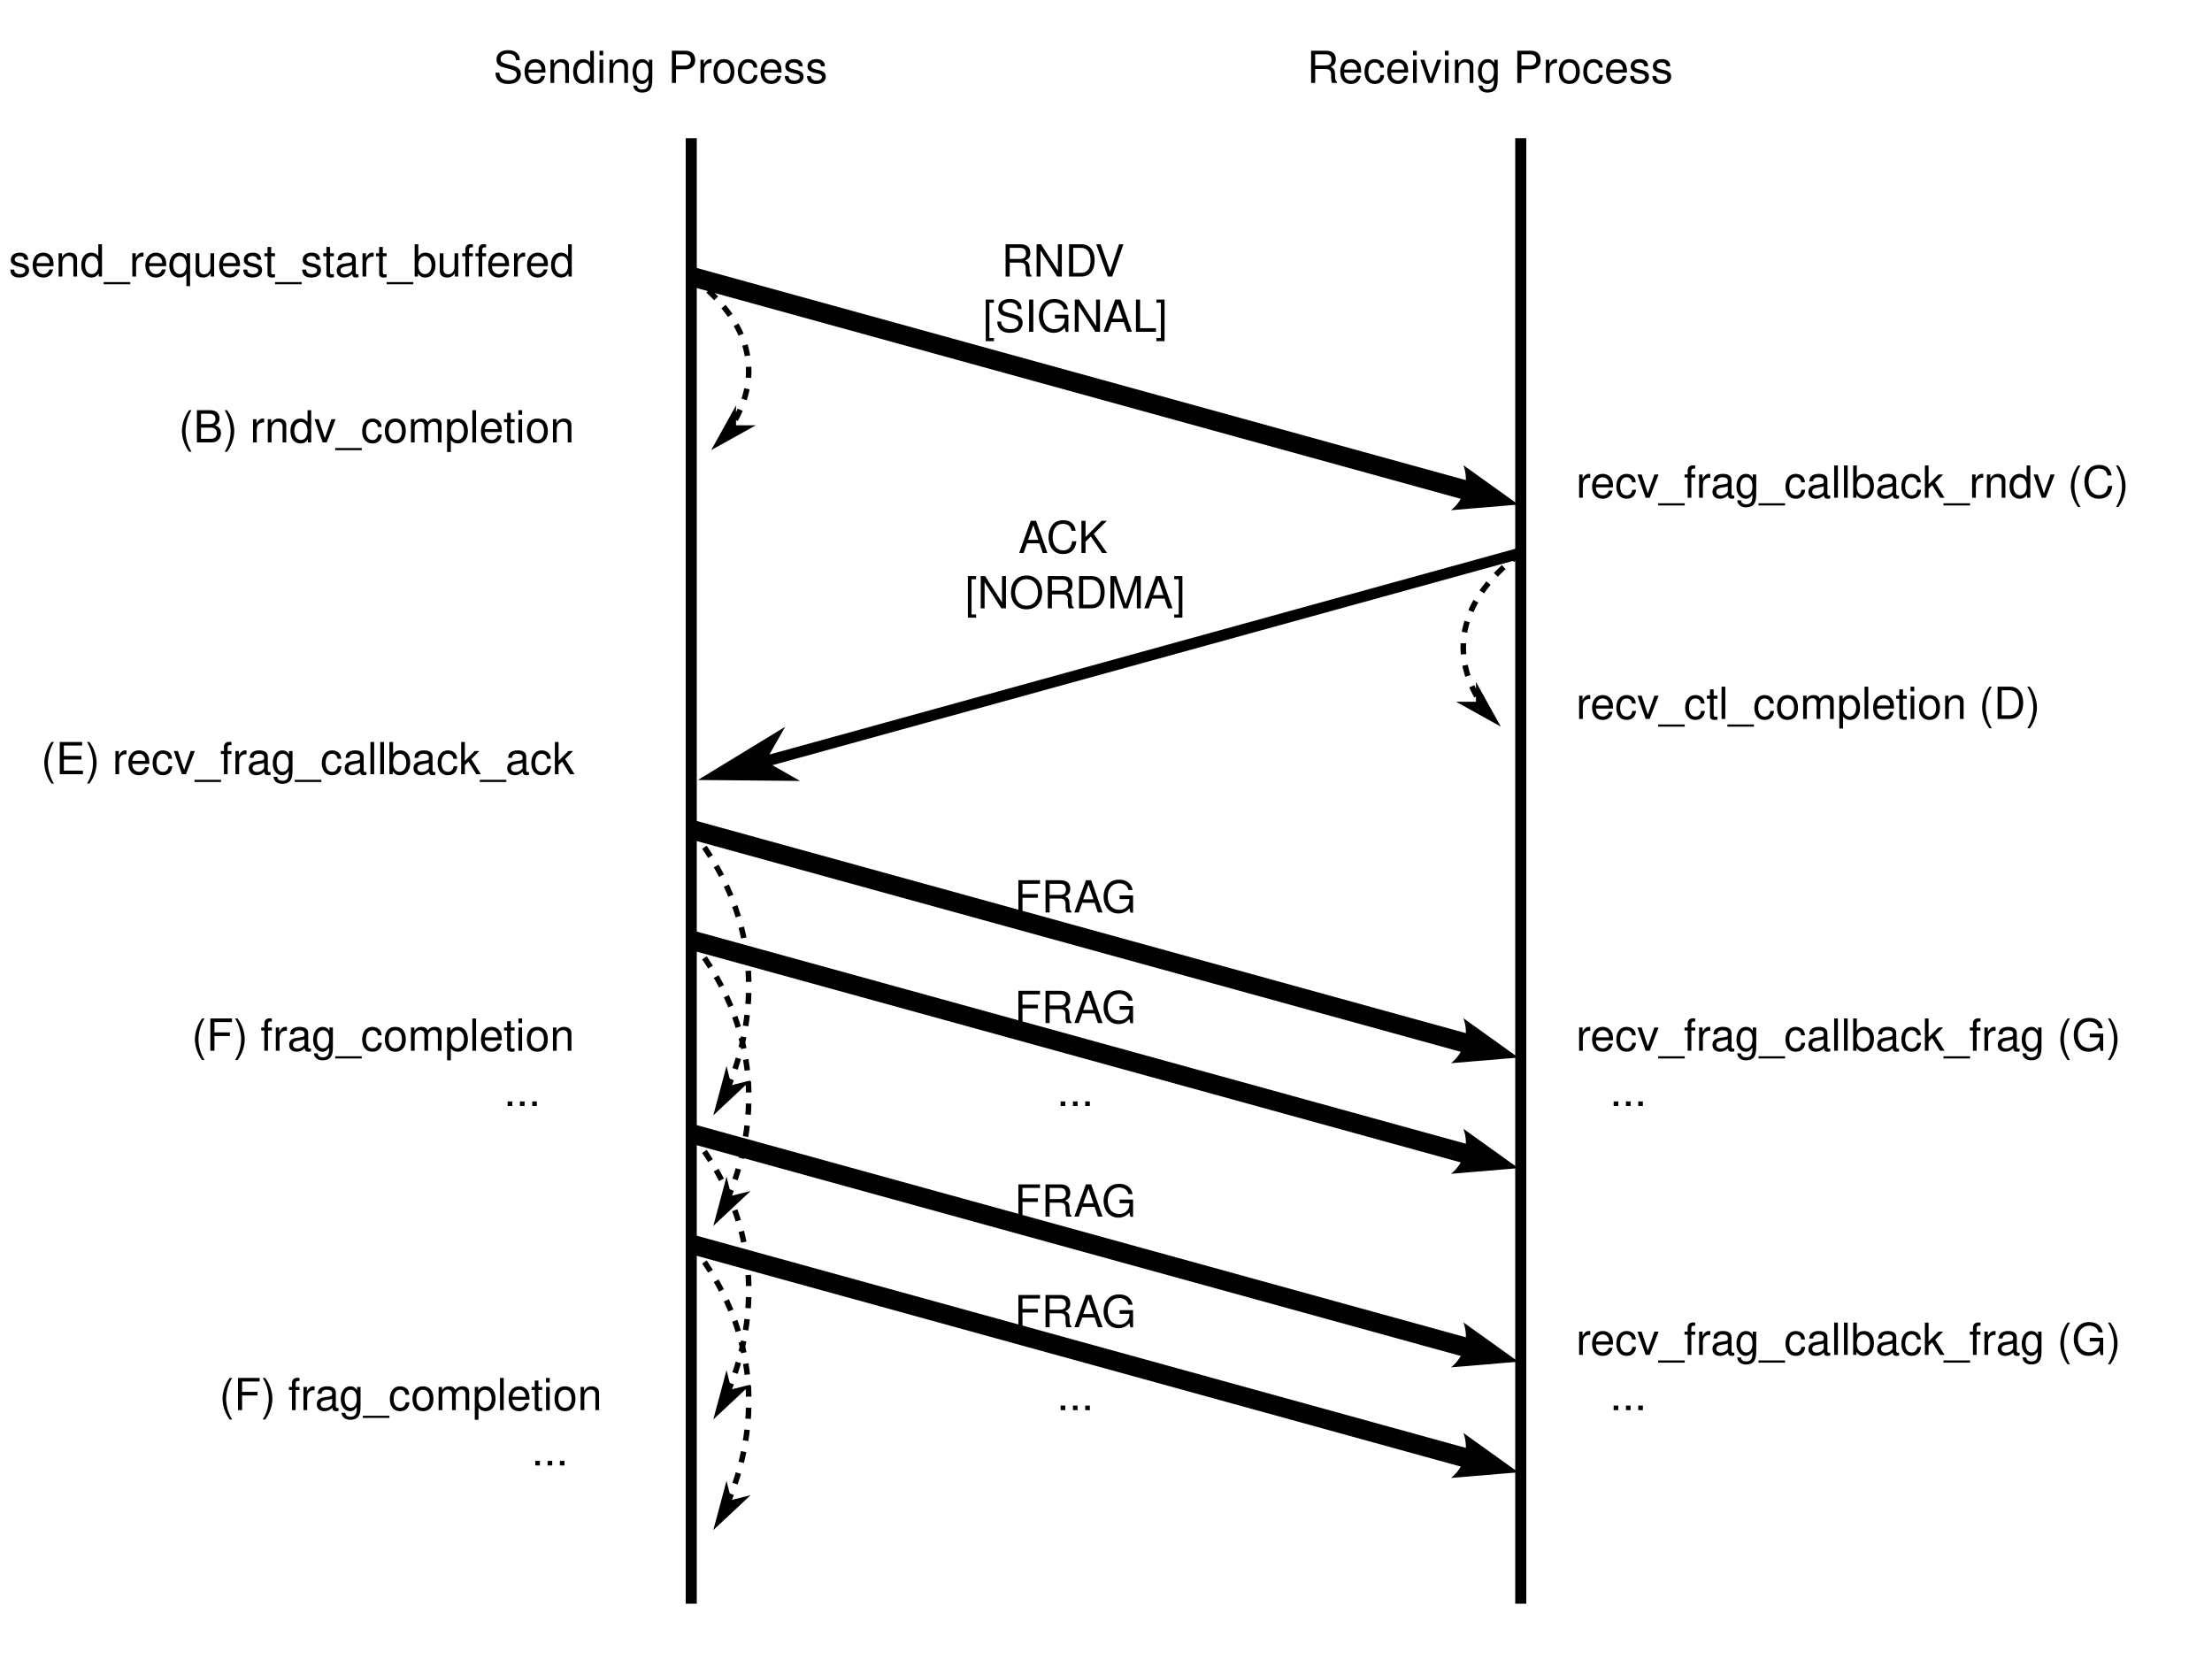
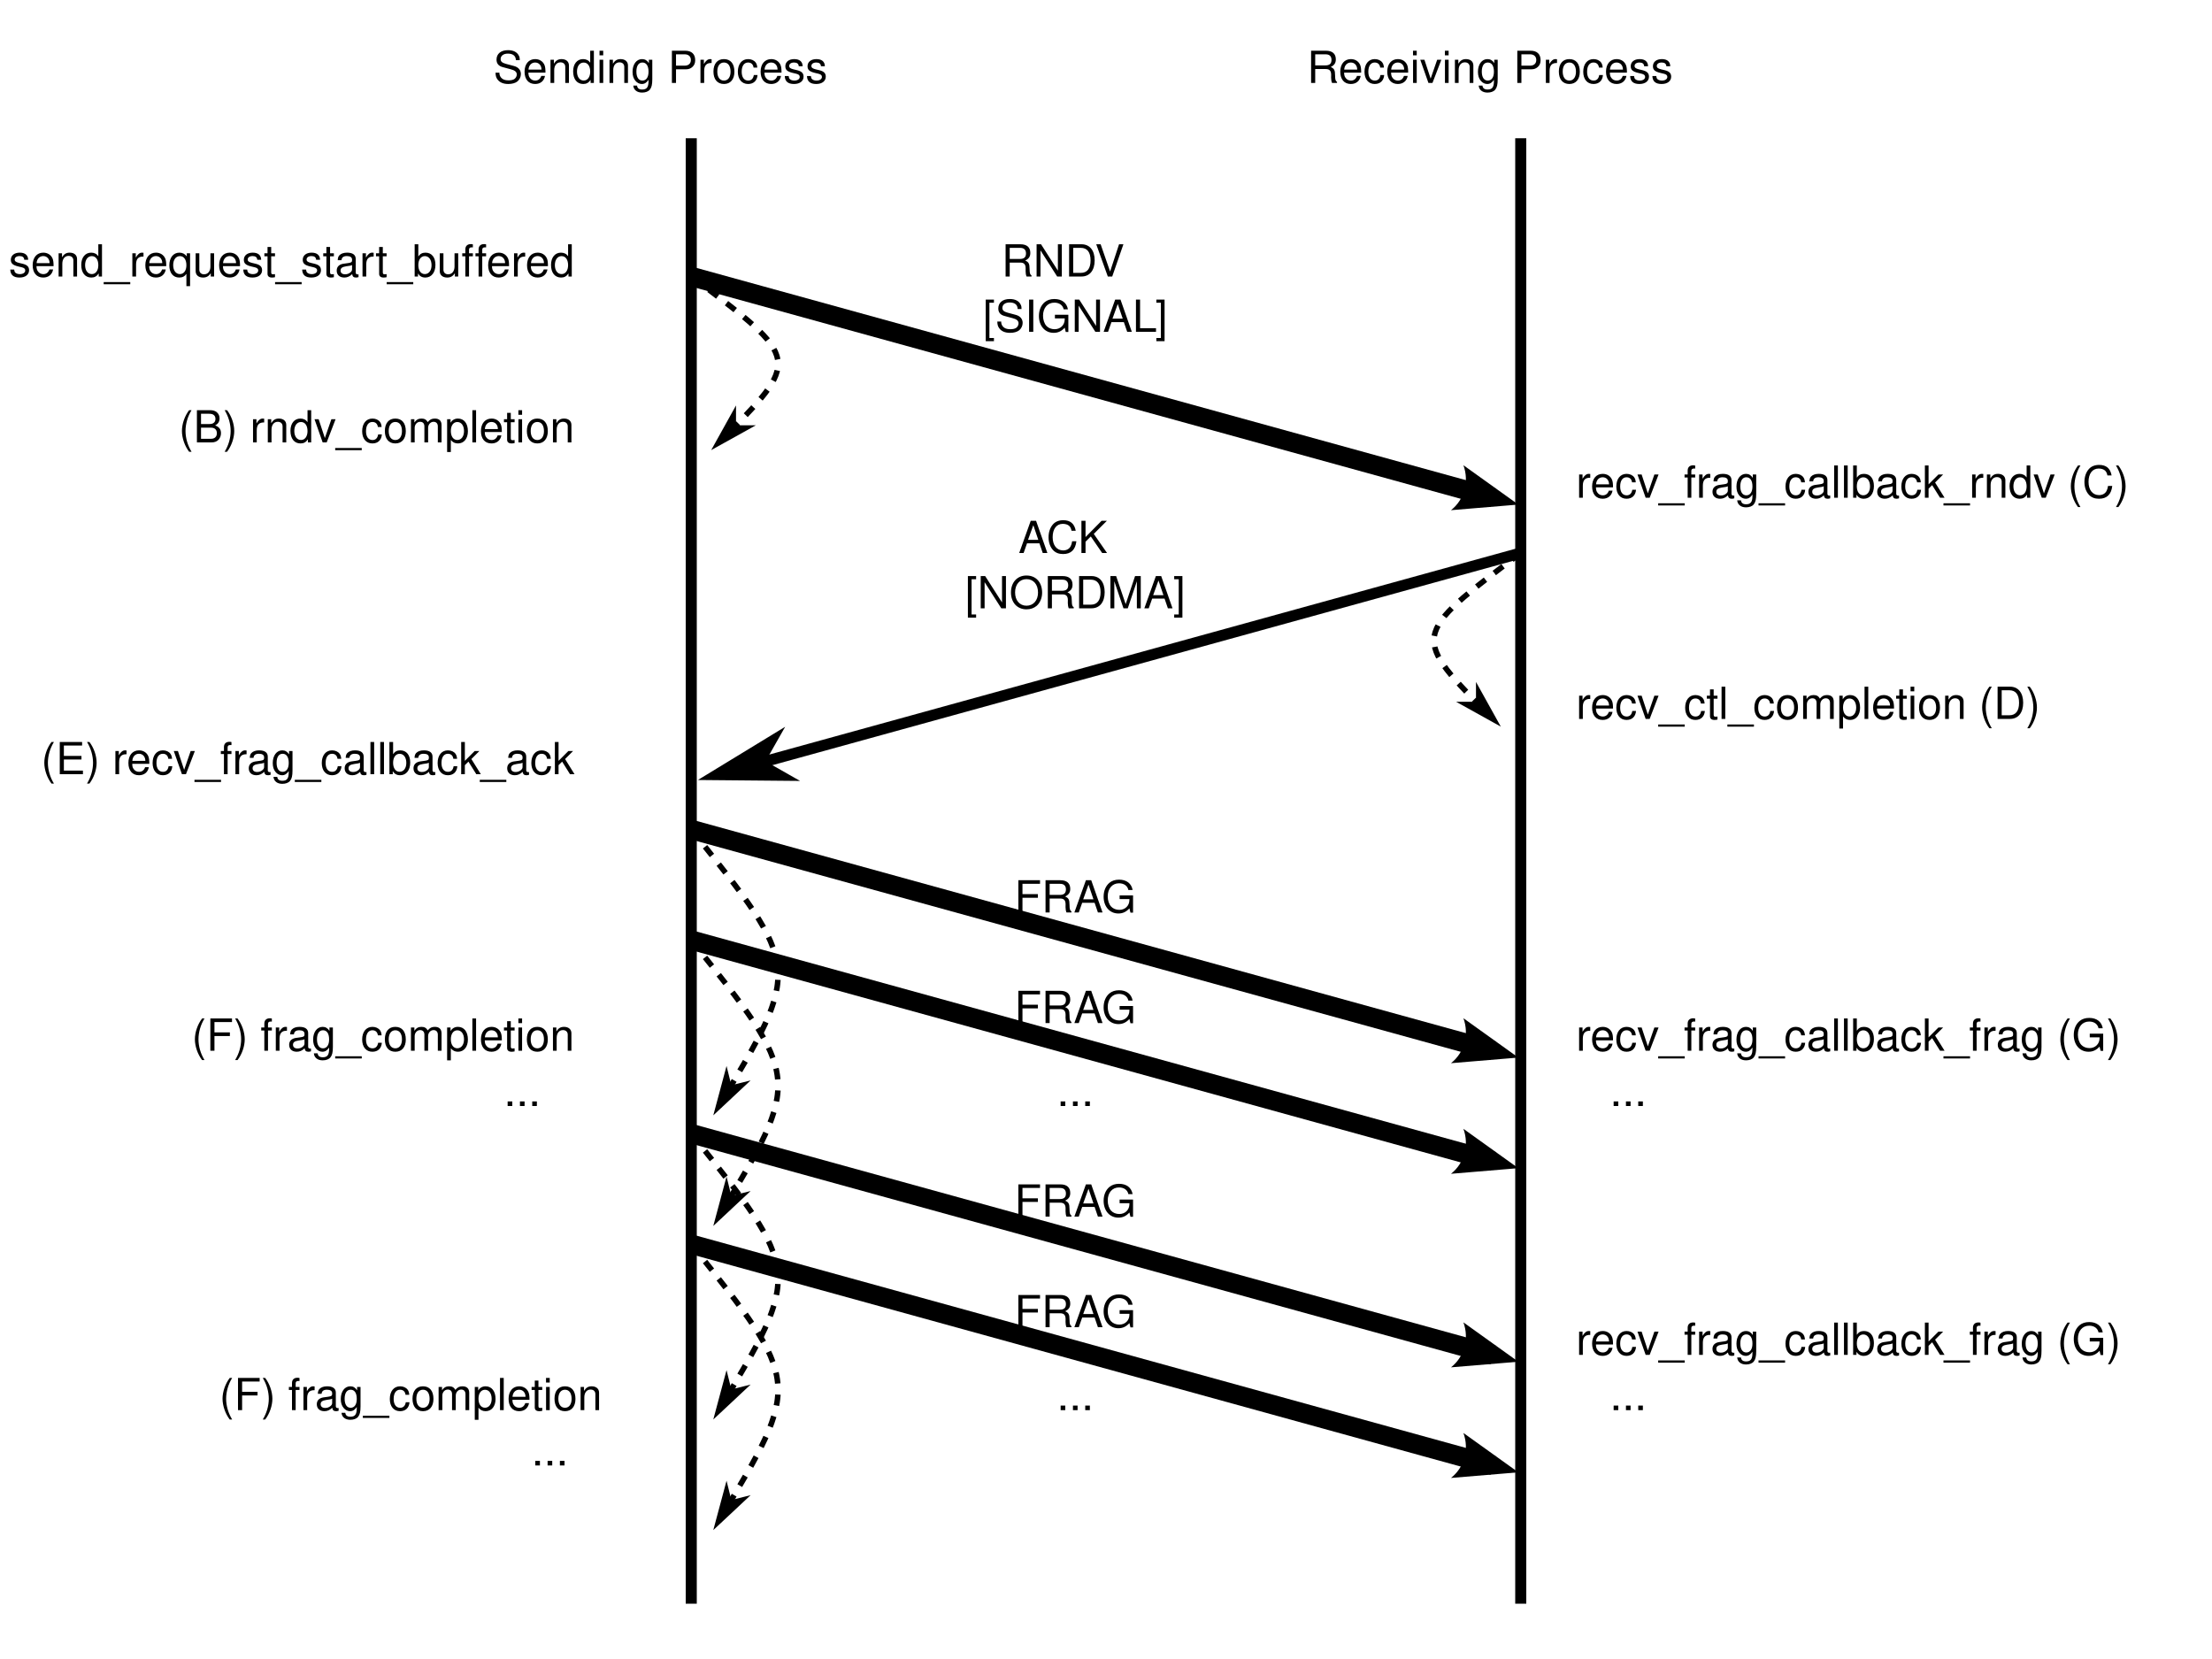
<svg xmlns="http://www.w3.org/2000/svg" width="800" height="600" id="svg2" version="1.1">
  <defs id="defs4">
    <style type="text/css" id="style0">
        text {
          font-family: Helvetica,Arial,sans-serif;
          font-size: 16px;
          font-style: normal;
          font-variant: normal;
          font-weight: normal;
          font-stretch: normal;
          line-height: 125%;
          letter-spacing: 0px;
          word-spacing: 0px;
          fill-opacity: 1;
          stroke: none;
          display: inline;
          -inkscape-font-specification: Helvetica,Arial,sans-serif;
        }
        text.center-align {
          text-align: center;
          text-anchor: middle;
        }
        text.left-align {
          text-align: start;
          text-anchor: start;
        }
        text.right-align {
          text-align: end;
          text-anchor: end;
        }
    </style>
    <marker orient="auto" refY="0" refX="0" id="Arrow2Send" style="overflow:visible">
      <path id="path3831" style="fill-rule:evenodd;stroke-width:0.625;stroke-linejoin:round" d="M 8.719,4.034 -2.207,0.016 8.719,-4.002 c -1.745,2.372 -1.735,5.617 -6e-7,8.035 z" transform="matrix(-0.3,0,0,-0.3,0.69,0)" />
    </marker>
    <marker orient="auto" refY="0" refX="0" id="Arrow1Mend" style="overflow:visible">
      <path id="path3807" d="M 0,0 5,-5 -12.5,0 5,5 0,0 z" style="fill-rule:evenodd;stroke:#000000;stroke-width:1pt" transform="matrix(-0.4,0,0,-0.4,-4,0)" />
    </marker>
  </defs>
  <g id="layer1" transform="translate(0,-452.3622)">
    <path style="fill:none;stroke:#000000;stroke-width:4;stroke-linecap:butt;stroke-linejoin:miter;stroke-miterlimit:4;stroke-opacity:1;stroke-dasharray:none" d="m 250,502.362 0,530" id="path2987" />
    <path style="fill:none;stroke:#000000;stroke-width:4;stroke-linecap:butt;stroke-linejoin:miter;stroke-miterlimit:4;stroke-opacity:1;stroke-dasharray:none" d="m 550,502.362 0,530" id="path2987-7" />
    <path style="fill:none;stroke:#000000;stroke-width:7;stroke-linecap:butt;stroke-linejoin:miter;stroke-miterlimit:4;stroke-opacity:1;stroke-dasharray:none;marker-end:url(#Arrow2Send)" d="m 250,552.362 290,80" id="path2987-3" />
    <path style="fill:none;stroke:#000000;stroke-width:7;stroke-linecap:butt;stroke-linejoin:miter;stroke-miterlimit:4;stroke-opacity:1;stroke-dasharray:none;marker-end:url(#Arrow2Send)" d="m 250,752.362 290,80" id="path2987-3-5" />
-     <path style="fill:none;stroke:#000000;stroke-width:2;stroke-linecap:butt;stroke-linejoin:miter;stroke-miterlimit:4;stroke-opacity:1;stroke-dasharray:4, 4;stroke-dashoffset:0;marker-end:url(#Arrow1Mend)" d="m 250,552.362 c 40,30 10,60 10,60" id="path3012" />
+     <path style="fill:none;stroke:#000000;stroke-width:2;stroke-linecap:butt;stroke-linejoin:miter;stroke-miterlimit:4;stroke-opacity:1;stroke-dasharray:4, 4;stroke-dashoffset:0;marker-end:url(#Arrow1Mend)" d="m 250,552.362 c 40,30 40,30 10,60" id="path3012" />
    <path style="fill:none;stroke:#000000;stroke-width:4;stroke-linecap:butt;stroke-linejoin:miter;stroke-miterlimit:4;stroke-opacity:1;stroke-dasharray:none;marker-end:url(#Arrow1Mend)" d="m 550,652.362 -290,80" id="path2987-3-56" />
-     <path style="fill:none;stroke:#000000;stroke-width:2;stroke-linecap:butt;stroke-linejoin:miter;stroke-miterlimit:4;stroke-opacity:1;stroke-dasharray:4, 4;stroke-dashoffset:0;marker-end:url(#Arrow1Mend)" d="m 550,652.362 c -40,30 -10,60 -10,60" id="path3012-7" />
+     <path style="fill:none;stroke:#000000;stroke-width:2;stroke-linecap:butt;stroke-linejoin:miter;stroke-miterlimit:4;stroke-opacity:1;stroke-dasharray:4, 4;stroke-dashoffset:0;marker-end:url(#Arrow1Mend)" d="m 550,652.362 c -40,30 -40,30 -10,60" id="path3012-7" />
    <path style="fill:none;stroke:#000000;stroke-width:7;stroke-linecap:butt;stroke-linejoin:miter;stroke-miterlimit:4;stroke-opacity:1;stroke-dasharray:none;marker-end:url(#Arrow2Send)" d="m 250,792.362 290,80" id="path2987-3-5-0" />
-     <path style="fill:none;stroke:#000000;stroke-width:2;stroke-linecap:butt;stroke-linejoin:miter;stroke-miterlimit:4;stroke-opacity:1;stroke-dasharray:4, 4;stroke-dashoffset:0;marker-end:url(#Arrow1Mend)" d="m 250,752.362 c 40,50 10,100 10,100" id="path3012-9" />
-     <path style="fill:none;stroke:#000000;stroke-width:2;stroke-linecap:butt;stroke-linejoin:miter;stroke-miterlimit:4;stroke-opacity:1;stroke-dasharray:4, 4;stroke-dashoffset:0;marker-end:url(#Arrow1Mend)" d="m 250,792.362 c 40,50 10,100 10,100" id="path3012-97" />
+     <path style="fill:none;stroke:#000000;stroke-width:2;stroke-linecap:butt;stroke-linejoin:miter;stroke-miterlimit:4;stroke-opacity:1;stroke-dasharray:4, 4;stroke-dashoffset:0;marker-end:url(#Arrow1Mend)" d="m 250,752.362 c 40,50 40,50 10,100" id="path3012-9" />
+     <path style="fill:none;stroke:#000000;stroke-width:2;stroke-linecap:butt;stroke-linejoin:miter;stroke-miterlimit:4;stroke-opacity:1;stroke-dasharray:4, 4;stroke-dashoffset:0;marker-end:url(#Arrow1Mend)" d="m 250,792.362 c 40,50 40,50 10,100" id="path3012-97" />
    <path style="fill:none;stroke:#000000;stroke-width:7;stroke-linecap:butt;stroke-linejoin:miter;stroke-miterlimit:4;stroke-opacity:1;stroke-dasharray:none;marker-end:url(#Arrow2Send)" d="m 250,862.362 290,80" id="path2987-3-5-6" />
    <path style="fill:none;stroke:#000000;stroke-width:7;stroke-linecap:butt;stroke-linejoin:miter;stroke-miterlimit:4;stroke-opacity:1;stroke-dasharray:none;marker-end:url(#Arrow2Send)" d="m 250,902.362 290,80" id="path2987-3-5-0-2" />
-     <path style="fill:none;stroke:#000000;stroke-width:2;stroke-linecap:butt;stroke-linejoin:miter;stroke-miterlimit:4;stroke-opacity:1;stroke-dasharray:4, 4;stroke-dashoffset:0;marker-end:url(#Arrow1Mend)" d="m 250,862.362 c 40,50 10,100 10,100" id="path3012-9-1" />
-     <path style="fill:none;stroke:#000000;stroke-width:2;stroke-linecap:butt;stroke-linejoin:miter;stroke-miterlimit:4;stroke-opacity:1;stroke-dasharray:4, 4;stroke-dashoffset:0;marker-end:url(#Arrow1Mend)" d="m 250,902.362 c 40,50 10,100 10,100" id="path3012-97-78" />
+     <path style="fill:none;stroke:#000000;stroke-width:2;stroke-linecap:butt;stroke-linejoin:miter;stroke-miterlimit:4;stroke-opacity:1;stroke-dasharray:4, 4;stroke-dashoffset:0;marker-end:url(#Arrow1Mend)" d="m 250,862.362 c 40,50 40,50 10,100" id="path3012-9-1" />
+     <path style="fill:none;stroke:#000000;stroke-width:2;stroke-linecap:butt;stroke-linejoin:miter;stroke-miterlimit:4;stroke-opacity:1;stroke-dasharray:4, 4;stroke-dashoffset:0;marker-end:url(#Arrow1Mend)" d="m 250,902.362 c 40,50 40,50 10,100" id="path3012-97-78" />
    <text xml:space="preserve" x="230" y="832.362" id="text5030-6-9" class="right-align">
      <tspan x="230" y="832.362" id="tspan3489">(F) frag_completion</tspan>
    </text>
    <text xml:space="preserve" x="250" y="482.362" id="text5028" class="center-align">
      <tspan id="tspan5030" x="250" y="482.362">Sending Process</tspan>
    </text>
    <text xml:space="preserve" x="550" y="482.362" id="text5029" class="center-align">
      <tspan id="tspan5030-6" x="550" y="482.362">Receiving Process</tspan>
    </text>
    <text xml:space="preserve" x="230" y="552.362" id="text5030" class="right-align">
      <tspan x="230" y="552.362" id="tspan3004">(A) send_request_start_buffered</tspan>
    </text>
    <text xml:space="preserve" x="400" y="552.362" id="text5031" class="center-align">
      <tspan id="tspan5030-2" x="400" y="552.362">RNDV</tspan>
      <tspan x="400" y="572.362" id="tspan3002">[SIGNAL]</tspan>
    </text>
    <text xml:space="preserve" x="570" y="632.362" id="text5032" class="left-align">
      <tspan x="570" y="632.362" id="tspan3006">recv_frag_callback_rndv (C)</tspan>
    </text>
    <text xml:space="preserve" x="230" y="612.362" id="text5030-3" class="right-align">
      <tspan x="230" y="612.362" id="tspan3004-7">(B) rndv_completion</tspan>
    </text>
    <text xml:space="preserve" x="400" y="652.362" id="text5031-2" class="center-align">
      <tspan x="400" y="652.362" id="tspan3002-1">ACK</tspan>
      <tspan x="400" y="672.362" id="tspan7754">[NORDMA]</tspan>
    </text>
    <text xml:space="preserve" x="570" y="712.362" id="text5032-5" class="left-align">
      <tspan x="570" y="712.362" id="tspan3006-5">recv_ctl_completion (D)</tspan>
    </text>
    <text xml:space="preserve" x="230" y="732.362" id="text5030-6" class="right-align">
      <tspan x="230" y="732.362" id="tspan3004-9">(E) recv_frag_callback_ack</tspan>
    </text>
    <text xml:space="preserve" x="400" y="852.362" id="text5031-2-1-2" class="center-align">
      <tspan x="400" y="852.362" id="tspan3002-1-7-3">...</tspan>
    </text>
    <text xml:space="preserve" x="200" y="852.362" id="text5031-2-1-1-2" class="center-align">
      <tspan x="200" y="852.362" id="tspan3002-1-7-0-0">...</tspan>
    </text>
    <text xml:space="preserve" x="400" y="782.362" id="text5031-2-1" class="center-align">
      <tspan x="400" y="782.362" id="tspan3002-1-0">FRAG</tspan>
    </text>
    <text xml:space="preserve" x="400" y="822.362" id="text5031-2-1-3" class="center-align">
      <tspan x="400" y="822.362" id="tspan3002-1-0-0">FRAG</tspan>
    </text>
    <text xml:space="preserve" x="570" y="832.362" id="text5032-4" class="left-align">
      <tspan x="570" y="832.362" id="tspan3006-7">recv_frag_callback_frag (G)</tspan>
    </text>
    <text xml:space="preserve" x="400" y="962.362" id="text5031-2-1-2-4" class="center-align">
      <tspan x="400" y="962.362" id="tspan3002-1-7-3-1">...</tspan>
    </text>
    <text xml:space="preserve" x="400" y="892.362" id="text5031-2-1-8" class="center-align">
      <tspan x="400" y="892.362" id="tspan3002-1-0-5">FRAG</tspan>
    </text>
    <text xml:space="preserve" x="400" y="932.362" id="text5031-2-1-3-9" class="center-align">
      <tspan x="400" y="932.362" id="tspan3002-1-0-0-7">FRAG</tspan>
    </text>
    <text xml:space="preserve" x="600" y="852.362" id="text5031-2-1-1-2-3" class="center-align">
      <tspan x="600" y="852.362" id="tspan3002-1-7-0-0-6">...</tspan>
    </text>
    <text xml:space="preserve" x="240" y="962.362" id="text5030-6-9-0" class="right-align">
      <tspan x="240" y="962.362" id="tspan3489-6">(F) frag_completion</tspan>
    </text>
    <text xml:space="preserve" x="210" y="982.362" id="text5031-2-1-1-2-1" class="center-align">
      <tspan x="210" y="982.362" id="tspan3002-1-7-0-0-5">...</tspan>
    </text>
    <text xml:space="preserve" x="570" y="942.362" id="text5032-4-5" class="left-align">
      <tspan x="570" y="942.362" id="tspan3006-7-4">recv_frag_callback_frag (G)</tspan>
    </text>
    <text xml:space="preserve" x="600" y="962.362" id="text5031-2-1-1-2-3-7" class="center-align">
      <tspan x="600" y="962.362" id="tspan3002-1-7-0-0-6-6">...</tspan>
    </text>
  </g>
</svg>
